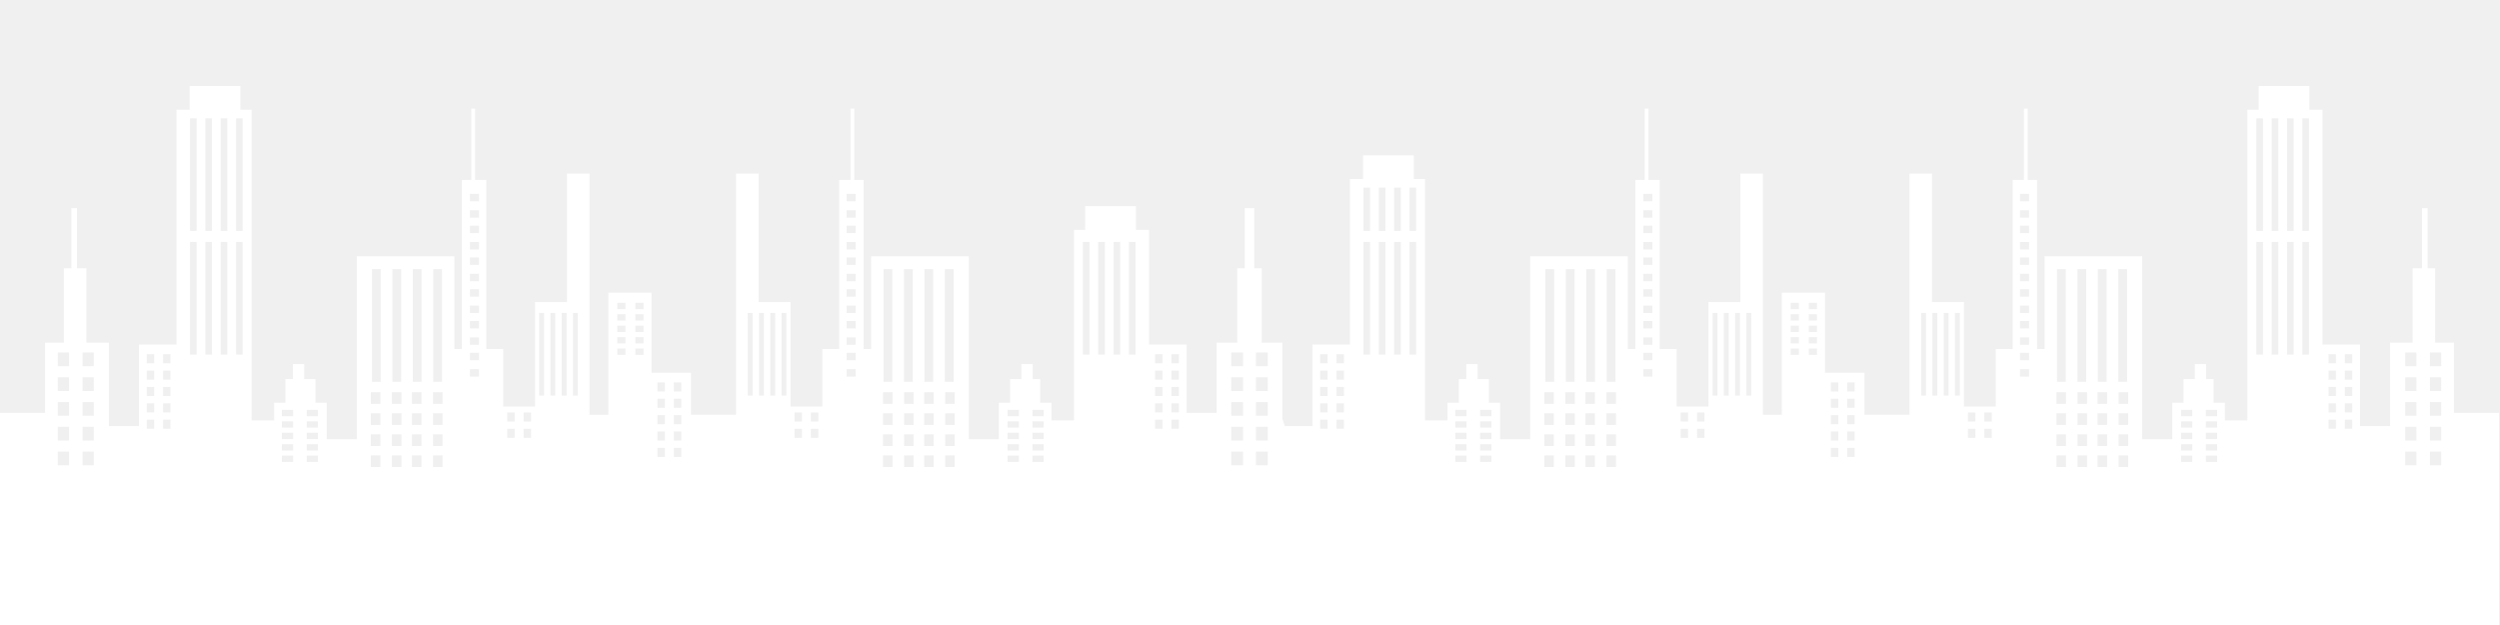
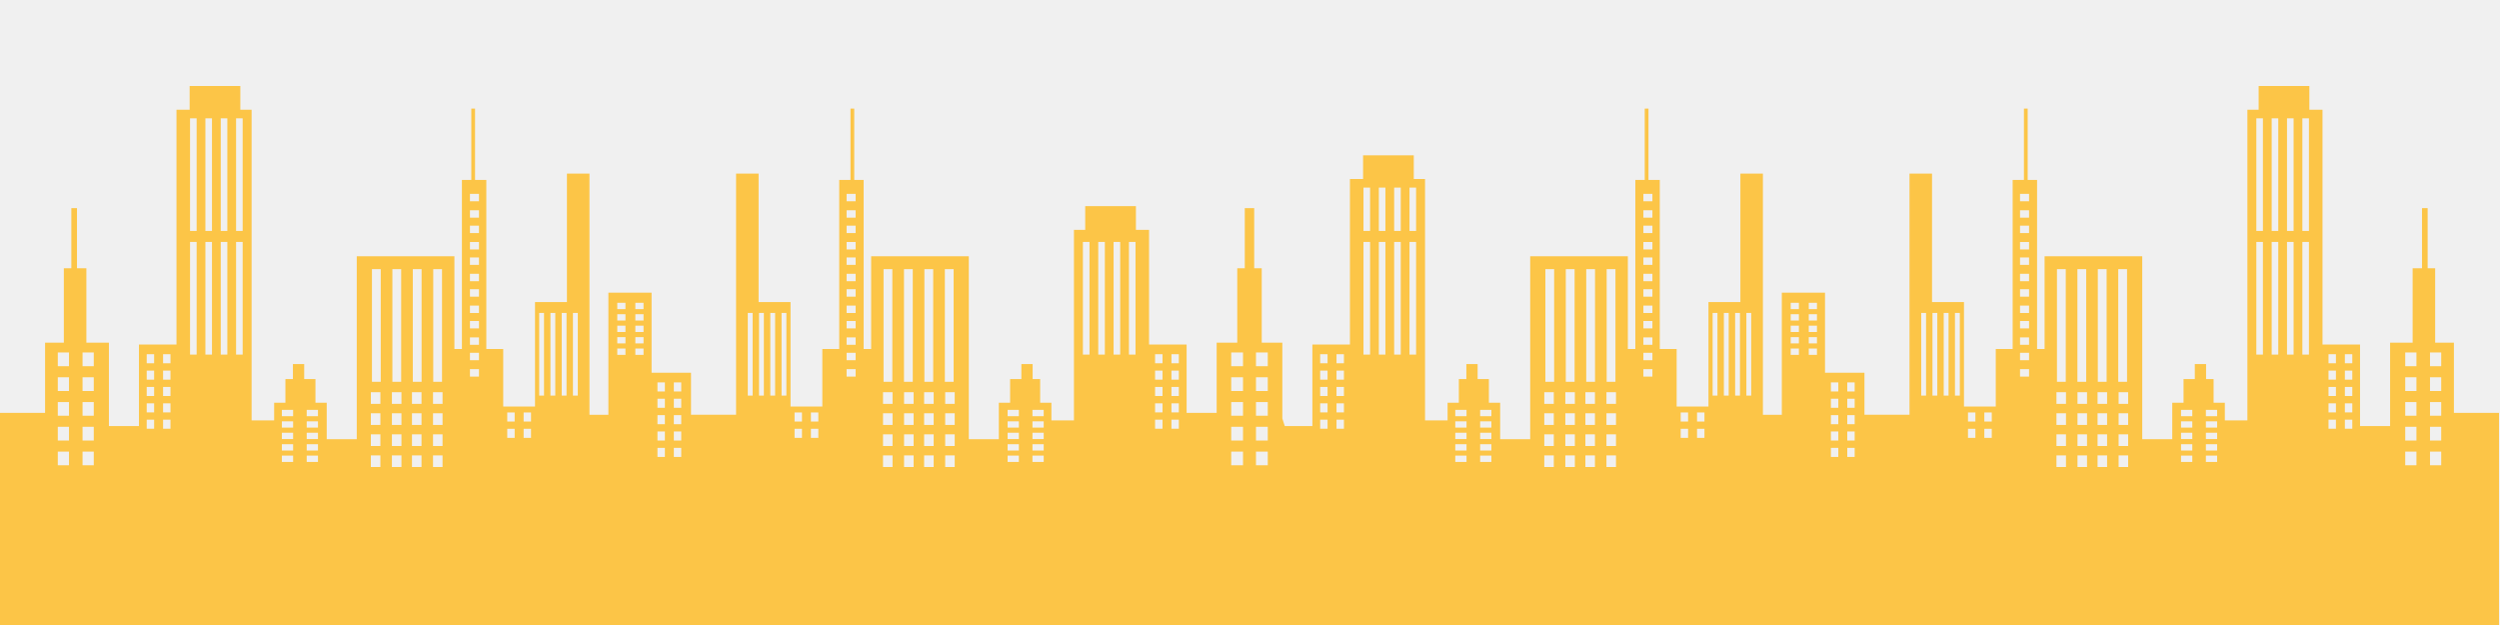
- <svg xmlns="http://www.w3.org/2000/svg" version="1.1" id="图层_1" x="0px" y="0px" width="566.93px" height="141.73px" viewBox="0 0 566.93 141.73" enable-background="new 0 0 566.93 141.73" xml:space="preserve">
-   <path fill="#FFFFFF" d="M556.703,93.631V77.704h-4.256V60.831h-1.705V47.198h-1.277v13.633h-2.129v16.873h-5.113v18.909h-6.818  V78.131h-8.518v-53.25h-2.98v-5.372h-11.504v5.372h-2.555v70.453h-5.115v-3.998h-2.553v-5.373h-1.705v-3.407h-2.555v3.407h-2.557  v5.373h-2.559v8.261h-6.812V58.108H463.84v21.04h-1.705V40.81h-2.131V24.621h-0.848V40.81h-2.559v38.339h-3.834v13.038h-7.211  V68.497h-7.246V39.366h-5.111v54.691h-10.221V84.52h-8.947v-18.15h-9.799v27.688h-4.289V39.366h-5.111v29.131h-7.24v23.689h-7.217  V79.148h-3.832V40.81h-2.557V24.621h-0.854V40.81H371v38.339h-1.703v-21.04h-22.152v41.488h-6.816v-8.261h-2.555v-5.373h-2.557  v-3.407h-2.555v3.407h-1.705v5.373h-2.555v3.998h-5.113V40.597h-2.557v-5.371h-11.5v5.371h-2.982v37.534h-8.52v18.482h-6.262  l-0.553-1.699v-17.21h-0.418h-4.256V60.831h-0.439h-1.268V47.198h-0.863h-0.415h-0.863v13.633h-1.266h-0.438v16.873h-4.259h-0.416  v15.927h-6.816v-15.5h-8.519V52.123h-2.981v-5.372h-11.503v5.372h-2.556v43.211h-5.112v-3.998h-2.555v-5.373h-1.704v-3.407h-2.555  v3.407h-2.556v5.373h-2.56v8.261h-6.812V58.108h-22.155v21.04h-1.703V40.81h-2.131V24.621h-0.85V40.81h-2.558v38.339h-3.833v13.038  h-7.213V68.497h-7.244V39.366h-5.111v54.691h-10.222V84.52h-8.949v-18.15h-9.796v27.688h-4.291V39.366h-5.111v29.131h-7.242v23.689  h-7.215V79.148h-3.833V40.81h-2.557V24.621h-0.851V40.81h-2.129v38.339h-1.704v-21.04H80.938v41.488h-6.816v-8.261h-2.557v-5.373  h-2.555v-3.407h-2.556v3.407h-1.704v5.373h-2.555v3.998h-5.113V24.881h-2.558v-5.372H43.025v5.372h-2.982v53.25h-8.519v18.482  h-6.816V77.704h-5.113V60.831h-2.13V47.198h-1.277v13.633h-1.704v16.873h-4.26v15.927H0v48.1h170.57h8.775h86.862h34.516h136.053  h8.777H566.93v-48.1H556.703z M15.655,105.515h-2.543v-3.108h2.543V105.515z M15.655,99.896h-2.543V96.79h2.543V99.896z   M15.655,94.282h-2.543V91.17h2.543V94.282z M15.655,88.665h-2.543v-3.111h2.543V88.665z M15.655,83.045h-2.543v-3.109h2.543V83.045  z M21.273,105.515h-2.544v-3.108h2.544V105.515z M21.273,99.896h-2.544V96.79h2.544V99.896z M21.273,94.282h-2.544V91.17h2.544  V94.282z M21.273,88.665h-2.544v-3.111h2.544V88.665z M21.273,83.045h-2.544v-3.109h2.544V83.045z M34.966,97.227h-1.68v-2.052h1.68  V97.227z M34.966,93.515h-1.68V91.46h1.68V93.515z M34.966,89.805h-1.68V87.75h1.68V89.805z M34.966,86.092h-1.68v-2.053h1.68  V86.092z M34.966,82.382h-1.68v-2.055h1.68V82.382z M38.678,97.227h-1.681v-2.052h1.681V97.227z M38.678,93.515h-1.681V91.46h1.681  V93.515z M38.678,89.805h-1.681V87.75h1.681V89.805z M38.678,86.092h-1.681v-2.053h1.681V86.092z M38.678,82.382h-1.681v-2.055  h1.681V82.382z M44.613,80.408h-1.498V54.866h1.498V80.408z M44.613,52.373h-1.498V26.828h1.498V52.373z M48.092,80.408h-1.496  V54.866h1.496V80.408z M48.092,52.373h-1.496V26.828h1.496V52.373z M51.574,80.408h-1.497V54.866h1.497V80.408z M51.574,52.373  h-1.497V26.828h1.497V52.373z M55.052,80.408h-1.495V54.866h1.495V80.408z M55.052,52.373h-1.495V26.828h1.495V52.373z   M66.497,104.756h-2.552v-1.437h2.552V104.756z M66.497,102.161h-2.552v-1.435h2.552V102.161z M66.497,99.569h-2.552v-1.438h2.552  V99.569z M66.497,96.975h-2.552V95.54h2.552V96.975z M66.497,94.379h-2.552v-1.436h2.552V94.379z M72.135,104.756h-2.553v-1.437  h2.553V104.756z M72.135,102.161h-2.553v-1.435h2.553V102.161z M72.135,99.569h-2.553v-1.438h2.553V99.569z M72.135,96.975h-2.553  V95.54h2.553V96.975z M72.135,94.379h-2.553v-1.436h2.553V94.379z M98.284,61.036h1.993v25.545h-1.993V61.036z M89.018,61.036h1.993  v25.545h-1.993V61.036z M86.296,105.91h-2.163v-2.643h2.163V105.91z M86.296,101.136h-2.163V98.49h2.163V101.136z M86.296,96.361  h-2.163V93.72h2.163V96.361z M86.296,91.585h-2.163v-2.64h2.163V91.585z M86.375,86.581h-1.993V61.036h1.993V86.581z M91.071,105.91  H88.91v-2.643h2.162V105.91z M91.071,101.136H88.91V98.49h2.162V101.136z M91.071,96.361H88.91V93.72h2.162V96.361z M91.071,91.585  H88.91v-2.64h2.162V91.585z M95.624,105.91h-2.163v-2.643h2.163V105.91z M95.624,101.136h-2.163V98.49h2.163V101.136z   M95.624,96.361h-2.163V93.72h2.163V96.361z M95.624,91.585h-2.163v-2.64h2.163V91.585z M95.645,86.581h-1.993V61.036h1.993V86.581z   M100.399,105.91h-2.163v-2.643h2.163V105.91z M100.399,101.136h-2.163V98.49h2.163V101.136z M100.399,96.361h-2.163V93.72h2.163  V96.361z M100.399,91.585h-2.163v-2.64h2.163V91.585z M108.664,85.399h-2.051v-1.683h2.051V85.399z M108.664,81.687h-2.051v-1.681  h2.051V81.687z M108.664,78.189h-2.051v-1.679h2.051V78.189z M108.664,74.479h-2.051v-1.68h2.051V74.479z M108.664,70.98h-2.051  v-1.679h2.051V70.98z M108.664,67.271h-2.051v-1.683h2.051V67.271z M108.664,63.771h-2.051v-1.677h2.051V63.771z M108.664,60.062  h-2.051v-1.68h2.051V60.062z M108.664,56.566h-2.051v-1.682h2.051V56.566z M108.664,52.855h-2.051v-1.681h2.051V52.855z   M108.664,49.359h-2.051v-1.681h2.051V49.359z M108.664,45.647h-2.051v-1.681h2.051V45.647z M116.758,99.3h-1.681v-2.056h1.681V99.3  z M116.758,95.59h-1.681v-2.056h1.681V95.59z M120.47,99.3h-1.682v-2.056h1.682V99.3z M120.47,95.59h-1.682v-2.056h1.682V95.59z   M123.421,89.706h-1.097V70.968h1.097V89.706z M125.972,89.706h-1.097V70.968h1.097V89.706z M128.529,89.706h-1.1V70.968h1.1V89.706  z M131.08,89.706h-1.1V70.968h1.1V89.706z M141.895,80.475h-1.858V79.04h1.858V80.475z M141.895,77.878h-1.858v-1.433h1.858V77.878z   M141.895,75.287h-1.858v-1.437h1.858V75.287z M141.895,72.69h-1.858v-1.433h1.858V72.69z M141.895,70.098h-1.858v-1.435h1.858  V70.098z M145.993,80.475h-1.856V79.04h1.856V80.475z M145.993,77.878h-1.856v-1.433h1.856V77.878z M145.993,75.287h-1.856v-1.437  h1.856V75.287z M145.993,72.69h-1.856v-1.433h1.856V72.69z M145.993,70.098h-1.856v-1.435h1.856V70.098z M150.837,103.618h-1.682  v-2.055h1.682V103.618z M150.837,99.905h-1.682v-2.054h1.682V99.905z M150.837,96.193h-1.682v-2.055h1.682V96.193z M150.837,92.483  h-1.682v-2.055h1.682V92.483z M150.837,88.773h-1.682v-2.055h1.682V88.773z M154.549,103.618h-1.679v-2.055h1.679V103.618z   M154.549,99.905h-1.679v-2.054h1.679V99.905z M154.549,96.193h-1.679v-2.055h1.679V96.193z M154.549,92.483h-1.679v-2.055h1.679  V92.483z M154.549,88.773h-1.679v-2.055h1.679V88.773z M170.743,89.706h-1.098V70.968h1.098V89.706z M173.293,89.706h-1.098V70.968  h1.098V89.706z M175.849,89.706h-1.097V70.968h1.097V89.706z M178.401,89.706h-1.098V70.968h1.098V89.706z M181.935,99.3h-1.68  v-2.056h1.68V99.3z M181.935,95.59h-1.68v-2.056h1.68V95.59z M185.647,99.3h-1.683v-2.056h1.683V99.3z M185.647,95.59h-1.683v-2.056  h1.683V95.59z M194.111,85.399h-2.051v-1.683h2.051V85.399z M194.111,81.687h-2.051v-1.681h2.051V81.687z M194.111,78.189h-2.051  v-1.679h2.051V78.189z M194.111,74.479h-2.051v-1.68h2.051V74.479z M194.111,70.98h-2.051v-1.679h2.051V70.98z M194.111,67.271  h-2.051v-1.683h2.051V67.271z M194.111,63.771h-2.051v-1.677h2.051V63.771z M194.111,60.062h-2.051v-1.68h2.051V60.062z   M194.111,56.566h-2.051v-1.682h2.051V56.566z M194.111,52.855h-2.051v-1.681h2.051V52.855z M194.111,49.359h-2.051v-1.681h2.051  V49.359z M194.111,45.647h-2.051v-1.681h2.051V45.647z M209.712,61.036h1.995v25.545h-1.995V61.036z M200.445,61.036h1.993v25.545  h-1.993V61.036z M202.487,105.91h-2.161v-2.643h2.161V105.91z M202.487,101.136h-2.161V98.49h2.161V101.136z M202.487,96.361h-2.161  V93.72h2.161V96.361z M202.487,91.585h-2.161v-2.64h2.161V91.585z M205.08,61.036h1.993v25.545h-1.993V61.036z M207.262,105.91  H205.1v-2.643h2.162V105.91z M207.262,101.136H205.1V98.49h2.162V101.136z M207.262,96.361H205.1V93.72h2.162V96.361z   M207.262,91.585H205.1v-2.64h2.162V91.585z M211.816,105.91h-2.165v-2.643h2.165V105.91z M211.816,101.136h-2.165V98.49h2.165  V101.136z M211.816,96.361h-2.165V93.72h2.165V96.361z M211.816,91.585h-2.165v-2.64h2.165V91.585z M214.348,61.036h1.995v25.545  h-1.995V61.036z M216.59,105.91h-2.161v-2.643h2.161V105.91z M216.59,101.136h-2.161V98.49h2.161V101.136z M216.59,96.361h-2.161  V93.72h2.161V96.361z M216.59,91.585h-2.161v-2.64h2.161V91.585z M231.142,104.756h-2.553v-1.437h2.553V104.756z M231.142,102.161  h-2.553v-1.435h2.553V102.161z M231.142,99.569h-2.553v-1.438h2.553V99.569z M231.142,96.975h-2.553V95.54h2.553V96.975z   M231.142,94.379h-2.553v-1.436h2.553V94.379z M236.778,104.756h-2.552v-1.437h2.552V104.756z M236.778,102.161h-2.552v-1.435h2.552  V102.161z M236.778,99.569h-2.552v-1.438h2.552V99.569z M236.778,96.975h-2.552V95.54h2.552V96.975z M236.778,94.379h-2.552v-1.436  h2.552V94.379z M247.167,80.408h-1.498V54.866h1.498V80.408z M250.649,80.408h-1.497V54.866h1.497V80.408z M254.128,80.408h-1.496  V54.866h1.496V80.408z M257.609,80.408h-1.496V54.866h1.496V80.408z M263.728,97.227h-1.683v-2.052h1.683V97.227z M263.728,93.515  h-1.683V91.46h1.683V93.515z M263.728,89.805h-1.683V87.75h1.683V89.805z M263.728,86.092h-1.683v-2.053h1.683V86.092z   M263.728,82.382h-1.683v-2.055h1.683V82.382z M267.435,97.227h-1.678v-2.052h1.678V97.227z M267.435,93.515h-1.678V91.46h1.678  V93.515z M267.435,89.805h-1.678V87.75h1.678V89.805z M267.435,86.092h-1.678v-2.053h1.678V86.092z M267.435,82.382h-1.678v-2.055  h1.678V82.382z M281.994,105.515h-0.131h-2.411h-0.134v-3.108h0.134h2.411h0.131V105.515z M281.994,99.896h-0.131h-2.411h-0.134  V96.79h0.134h2.411h0.131V99.896z M281.994,94.282h-0.131h-2.411h-0.134V91.17h0.134h2.411h0.131V94.282z M281.994,88.665h-0.131  h-2.411h-0.134v-3.111h0.134h2.411h0.131V88.665z M281.994,83.045h-0.131h-2.411h-0.134v-3.109h0.134h2.411h0.131V83.045z   M287.611,105.515h-0.133h-2.41h-0.133v-3.108h0.133h2.41h0.133V105.515z M287.611,99.896h-0.133h-2.41h-0.133V96.79h0.133h2.41  h0.133V99.896z M287.611,94.282h-0.133h-2.41h-0.133V91.17h0.133h2.41h0.133V94.282z M287.611,88.665h-0.133h-2.41h-0.133v-3.111  h0.133h2.41h0.133V88.665z M287.611,83.045h-0.133h-2.41h-0.133v-3.109h0.133h2.41h0.133V83.045z M301.174,97.227h-1.68v-2.052h1.68  V97.227z M301.174,93.515h-1.68V91.46h1.68V93.515z M301.174,89.805h-1.68V87.75h1.68V89.805z M301.174,86.092h-1.68v-2.053h1.68  V86.092z M301.174,82.382h-1.68v-2.055h1.68V82.382z M304.887,97.227h-1.682v-2.052h1.682V97.227z M304.887,93.515h-1.682V91.46  h1.682V93.515z M304.887,89.805h-1.682V87.75h1.682V89.805z M304.887,86.092h-1.682v-2.053h1.682V86.092z M304.887,82.382h-1.682  v-2.055h1.682V82.382z M310.82,80.408h-1.5V54.866h1.5V80.408z M310.82,52.373h-1.5v-9.829h1.5V52.373z M314.299,80.408h-1.494  V54.866h1.494V80.408z M314.299,52.373h-1.494v-9.829h1.494V52.373z M317.781,80.408h-1.498V54.866h1.498V80.408z M317.781,52.373  h-1.498v-9.829h1.498V52.373z M321.26,80.408h-1.498V54.866h1.498V80.408z M321.26,52.373h-1.498v-9.829h1.498V52.373z   M332.703,104.756h-2.553v-1.437h2.553V104.756z M332.703,102.161h-2.553v-1.435h2.553V102.161z M332.703,99.569h-2.553v-1.438  h2.553V99.569z M332.703,96.975h-2.553V95.54h2.553V96.975z M332.703,94.379h-2.553v-1.436h2.553V94.379z M338.34,104.756h-2.551  v-1.437h2.551V104.756z M338.34,102.161h-2.551v-1.435h2.551V102.161z M338.34,99.569h-2.551v-1.438h2.551V99.569z M338.34,96.975  h-2.551V95.54h2.551V96.975z M338.34,94.379h-2.551v-1.436h2.551V94.379z M364.492,61.036h1.992v25.545h-1.992V61.036z   M355.223,61.036h1.994v25.545h-1.994V61.036z M352.502,105.91h-2.162v-2.643h2.162V105.91z M352.502,101.136h-2.162V98.49h2.162  V101.136z M352.502,96.361h-2.162V93.72h2.162V96.361z M352.502,91.585h-2.162v-2.64h2.162V91.585z M352.582,86.581h-1.994V61.036  h1.994V86.581z M357.277,105.91h-2.162v-2.643h2.162V105.91z M357.277,101.136h-2.162V98.49h2.162V101.136z M357.277,96.361h-2.162  V93.72h2.162V96.361z M357.277,91.585h-2.162v-2.64h2.162V91.585z M361.83,105.91h-2.162v-2.643h2.162V105.91z M361.83,101.136  h-2.162V98.49h2.162V101.136z M361.83,96.361h-2.162V93.72h2.162V96.361z M361.83,91.585h-2.162v-2.64h2.162V91.585z   M361.852,86.581h-1.994V61.036h1.994V86.581z M366.607,105.91h-2.164v-2.643h2.164V105.91z M366.607,101.136h-2.164V98.49h2.164  V101.136z M366.607,96.361h-2.164V93.72h2.164V96.361z M366.607,91.585h-2.164v-2.64h2.164V91.585z M374.871,85.399h-2.051v-1.683  h2.051V85.399z M374.871,81.687h-2.051v-1.681h2.051V81.687z M374.871,78.189h-2.051v-1.679h2.051V78.189z M374.871,74.479h-2.051  v-1.68h2.051V74.479z M374.871,70.98h-2.051v-1.679h2.051V70.98z M374.871,67.271h-2.051v-1.683h2.051V67.271z M374.871,63.771  h-2.051v-1.677h2.051V63.771z M374.871,60.062h-2.051v-1.68h2.051V60.062z M374.871,56.566h-2.051v-1.682h2.051V56.566z   M374.871,52.855h-2.051v-1.681h2.051V52.855z M374.871,49.359h-2.051v-1.681h2.051V49.359z M374.871,45.647h-2.051v-1.681h2.051  V45.647z M382.965,99.3h-1.68v-2.056h1.68V99.3z M382.965,95.59h-1.68v-2.056h1.68V95.59z M386.678,99.3h-1.682v-2.056h1.682V99.3z   M386.678,95.59h-1.682v-2.056h1.682V95.59z M389.627,89.706h-1.096V70.968h1.096V89.706z M392.178,89.706h-1.096V70.968h1.096  V89.706z M394.736,89.706h-1.1V70.968h1.1V89.706z M397.287,89.706h-1.1V70.968h1.1V89.706z M408.102,80.475h-1.859V79.04h1.859  V80.475z M408.102,77.878h-1.859v-1.433h1.859V77.878z M408.102,75.287h-1.859v-1.437h1.859V75.287z M408.102,72.69h-1.859v-1.433  h1.859V72.69z M408.102,70.098h-1.859v-1.435h1.859V70.098z M412.201,80.475h-1.857V79.04h1.857V80.475z M412.201,77.878h-1.857  v-1.433h1.857V77.878z M412.201,75.287h-1.857v-1.437h1.857V75.287z M412.201,72.69h-1.857v-1.433h1.857V72.69z M412.201,70.098  h-1.857v-1.435h1.857V70.098z M417.045,103.618h-1.684v-2.055h1.684V103.618z M417.045,99.905h-1.684v-2.054h1.684V99.905z   M417.045,96.193h-1.684v-2.055h1.684V96.193z M417.045,92.483h-1.684v-2.055h1.684V92.483z M417.045,88.773h-1.684v-2.055h1.684  V88.773z M420.756,103.618h-1.68v-2.055h1.68V103.618z M420.756,99.905h-1.68v-2.054h1.68V99.905z M420.756,96.193h-1.68v-2.055  h1.68V96.193z M420.756,92.483h-1.68v-2.055h1.68V92.483z M420.756,88.773h-1.68v-2.055h1.68V88.773z M436.949,89.706h-1.098V70.968  h1.098V89.706z M439.5,89.706h-1.098V70.968h1.098V89.706z M442.055,89.706h-1.096V70.968h1.096V89.706z M444.609,89.706h-1.102  V70.968h1.102V89.706z M448.143,99.3h-1.682v-2.056h1.682V99.3z M448.143,95.59h-1.682v-2.056h1.682V95.59z M451.855,99.3h-1.684  v-2.056h1.684V99.3z M451.855,95.59h-1.684v-2.056h1.684V95.59z M460.318,85.399h-2.051v-1.683h2.051V85.399z M460.318,81.687  h-2.051v-1.681h2.051V81.687z M460.318,78.189h-2.051v-1.679h2.051V78.189z M460.318,74.479h-2.051v-1.68h2.051V74.479z   M460.318,70.98h-2.051v-1.679h2.051V70.98z M460.318,67.271h-2.051v-1.683h2.051V67.271z M460.318,63.771h-2.051v-1.677h2.051  V63.771z M460.318,60.062h-2.051v-1.68h2.051V60.062z M460.318,56.566h-2.051v-1.682h2.051V56.566z M460.318,52.855h-2.051v-1.681  h2.051V52.855z M460.318,49.359h-2.051v-1.681h2.051V49.359z M460.318,45.647h-2.051v-1.681h2.051V45.647z M475.918,61.036h1.996  v25.545h-1.996V61.036z M466.65,61.036h1.994v25.545h-1.994V61.036z M468.695,105.91h-2.164v-2.643h2.164V105.91z M468.695,101.136  h-2.164V98.49h2.164V101.136z M468.695,96.361h-2.164V93.72h2.164V96.361z M468.695,91.585h-2.164v-2.64h2.164V91.585z   M471.285,61.036h1.994v25.545h-1.994V61.036z M473.469,105.91h-2.164v-2.643h2.164V105.91z M473.469,101.136h-2.164V98.49h2.164  V101.136z M473.469,96.361h-2.164V93.72h2.164V96.361z M473.469,91.585h-2.164v-2.64h2.164V91.585z M478.021,105.91h-2.162v-2.643  h2.162V105.91z M478.021,101.136h-2.162V98.49h2.162V101.136z M478.021,96.361h-2.162V93.72h2.162V96.361z M478.021,91.585h-2.162  v-2.64h2.162V91.585z M480.555,61.036h1.994v25.545h-1.994V61.036z M482.797,105.91h-2.162v-2.643h2.162V105.91z M482.797,101.136  h-2.162V98.49h2.162V101.136z M482.797,96.361h-2.162V93.72h2.162V96.361z M482.797,91.585h-2.162v-2.64h2.162V91.585z   M497.348,104.756h-2.553v-1.437h2.553V104.756z M497.348,102.161h-2.553v-1.435h2.553V102.161z M497.348,99.569h-2.553v-1.438  h2.553V99.569z M497.348,96.975h-2.553V95.54h2.553V96.975z M497.348,94.379h-2.553v-1.436h2.553V94.379z M502.984,104.756h-2.551  v-1.437h2.551V104.756z M502.984,102.161h-2.551v-1.435h2.551V102.161z M502.984,99.569h-2.551v-1.438h2.551V99.569z   M502.984,96.975h-2.551V95.54h2.551V96.975z M502.984,94.379h-2.551v-1.436h2.551V94.379z M513.375,80.408h-1.5V54.866h1.5V80.408z   M513.375,52.373h-1.5V26.828h1.5V52.373z M516.855,80.408h-1.496V54.866h1.496V80.408z M516.855,52.373h-1.496V26.828h1.496V52.373  z M520.334,80.408h-1.498V54.866h1.498V80.408z M520.334,52.373h-1.498V26.828h1.498V52.373z M523.814,80.408h-1.496V54.866h1.496  V80.408z M523.814,52.373h-1.496V26.828h1.496V52.373z M529.934,97.227h-1.682v-2.052h1.682V97.227z M529.934,93.515h-1.682V91.46  h1.682V93.515z M529.934,89.805h-1.682V87.75h1.682V89.805z M529.934,86.092h-1.682v-2.053h1.682V86.092z M529.934,82.382h-1.682  v-2.055h1.682V82.382z M533.643,97.227h-1.68v-2.052h1.68V97.227z M533.643,93.515h-1.68V91.46h1.68V93.515z M533.643,89.805h-1.68  V87.75h1.68V89.805z M533.643,86.092h-1.68v-2.053h1.68V86.092z M533.643,82.382h-1.68v-2.055h1.68V82.382z M548.199,105.515h-2.543  v-3.108h2.543V105.515z M548.199,99.896h-2.543V96.79h2.543V99.896z M548.199,94.282h-2.543V91.17h2.543V94.282z M548.199,88.665  h-2.543v-3.111h2.543V88.665z M548.199,83.045h-2.543v-3.109h2.543V83.045z M553.82,105.515h-2.545v-3.108h2.545V105.515z   M553.82,99.896h-2.545V96.79h2.545V99.896z M553.82,94.282h-2.545V91.17h2.545V94.282z M553.82,88.665h-2.545v-3.111h2.545V88.665z   M553.82,83.045h-2.545v-3.109h2.545V83.045z" />
+ <svg xmlns="http://www.w3.org/2000/svg" version="1.1" id="layer_1" x="0px" y="0px" width="100%" height="100%" viewBox="0 0 566.93 141.73" enable-background="new 0 0 566.93 141.73" xml:space="preserve">
+   <path fill="#FCC547" d="M556.703,93.631V77.704h-4.256V60.831h-1.705V47.198h-1.277v13.633h-2.129v16.873h-5.113v18.909h-6.818  V78.131h-8.518v-53.25h-2.98v-5.372h-11.504v5.372h-2.555v70.453h-5.115v-3.998h-2.553v-5.373h-1.705v-3.407h-2.555v3.407h-2.557  v5.373h-2.559v8.261h-6.812V58.108H463.84v21.04h-1.705V40.81h-2.131V24.621h-0.848V40.81h-2.559v38.339h-3.834v13.038h-7.211  V68.497h-7.246V39.366h-5.111v54.691h-10.221V84.52h-8.947v-18.15h-9.799v27.688h-4.289V39.366h-5.111v29.131h-7.24v23.689h-7.217  V79.148h-3.832V40.81h-2.557V24.621h-0.854V40.81H371v38.339h-1.703v-21.04h-22.152v41.488h-6.816v-8.261h-2.555v-5.373h-2.557  v-3.407h-2.555v3.407h-1.705v5.373h-2.555v3.998h-5.113V40.597h-2.557v-5.371h-11.5v5.371h-2.982v37.534h-8.52v18.482h-6.262  l-0.553-1.699v-17.21h-0.418h-4.256V60.831h-0.439h-1.268V47.198h-0.863h-0.415h-0.863v13.633h-1.266h-0.438v16.873h-4.259h-0.416  v15.927h-6.816v-15.5h-8.519V52.123h-2.981v-5.372h-11.503v5.372h-2.556v43.211h-5.112v-3.998h-2.555v-5.373h-1.704v-3.407h-2.555  v3.407h-2.556v5.373h-2.56v8.261h-6.812V58.108h-22.155v21.04h-1.703V40.81h-2.131V24.621h-0.85V40.81h-2.558v38.339h-3.833v13.038  h-7.213V68.497h-7.244V39.366h-5.111v54.691h-10.222V84.52h-8.949v-18.15h-9.796v27.688h-4.291V39.366h-5.111v29.131h-7.242v23.689  h-7.215V79.148h-3.833V40.81h-2.557V24.621h-0.851V40.81h-2.129v38.339h-1.704v-21.04H80.938v41.488h-6.816v-8.261h-2.557v-5.373  h-2.555v-3.407h-2.556v3.407h-1.704v5.373h-2.555v3.998h-5.113V24.881h-2.558v-5.372H43.025v5.372h-2.982v53.25h-8.519v18.482  h-6.816V77.704h-5.113V60.831h-2.13V47.198h-1.277v13.633h-1.704v16.873h-4.26v15.927H0v48.1h170.57h8.775h86.862h34.516h136.053  h8.777H566.93v-48.1H556.703z M15.655,105.515h-2.543v-3.108h2.543V105.515z M15.655,99.896h-2.543V96.79h2.543V99.896z   M15.655,94.282h-2.543V91.17h2.543V94.282z M15.655,88.665h-2.543v-3.111h2.543V88.665z M15.655,83.045h-2.543v-3.109h2.543V83.045  z M21.273,105.515h-2.544v-3.108h2.544V105.515z M21.273,99.896h-2.544V96.79h2.544V99.896z M21.273,94.282h-2.544V91.17h2.544  V94.282z M21.273,88.665h-2.544v-3.111h2.544V88.665z M21.273,83.045h-2.544v-3.109h2.544V83.045z M34.966,97.227h-1.68v-2.052h1.68  V97.227z M34.966,93.515h-1.68V91.46h1.68V93.515z M34.966,89.805h-1.68V87.75h1.68V89.805z M34.966,86.092h-1.68v-2.053h1.68  V86.092z M34.966,82.382h-1.68v-2.055h1.68V82.382z M38.678,97.227h-1.681v-2.052h1.681V97.227z M38.678,93.515h-1.681V91.46h1.681  V93.515z M38.678,89.805h-1.681V87.75h1.681V89.805z M38.678,86.092h-1.681v-2.053h1.681V86.092z M38.678,82.382h-1.681v-2.055  h1.681V82.382z M44.613,80.408h-1.498V54.866h1.498V80.408z M44.613,52.373h-1.498V26.828h1.498V52.373z M48.092,80.408h-1.496  V54.866h1.496V80.408z M48.092,52.373h-1.496V26.828h1.496V52.373z M51.574,80.408h-1.497V54.866h1.497V80.408z M51.574,52.373  h-1.497V26.828h1.497V52.373z M55.052,80.408h-1.495V54.866h1.495V80.408z M55.052,52.373h-1.495V26.828h1.495V52.373z   M66.497,104.756h-2.552v-1.437h2.552V104.756z M66.497,102.161h-2.552v-1.435h2.552V102.161z M66.497,99.569h-2.552v-1.438h2.552  V99.569z M66.497,96.975h-2.552V95.54h2.552V96.975z M66.497,94.379h-2.552v-1.436h2.552V94.379z M72.135,104.756h-2.553v-1.437  h2.553V104.756z M72.135,102.161h-2.553v-1.435h2.553V102.161z M72.135,99.569h-2.553v-1.438h2.553V99.569z M72.135,96.975h-2.553  V95.54h2.553V96.975z M72.135,94.379h-2.553v-1.436h2.553V94.379z M98.284,61.036h1.993v25.545h-1.993V61.036z M89.018,61.036h1.993  v25.545h-1.993V61.036z M86.296,105.91h-2.163v-2.643h2.163V105.91z M86.296,101.136h-2.163V98.49h2.163V101.136z M86.296,96.361  h-2.163V93.72h2.163V96.361z M86.296,91.585h-2.163v-2.64h2.163V91.585z M86.375,86.581h-1.993V61.036h1.993V86.581z M91.071,105.91  H88.91v-2.643h2.162V105.91z M91.071,101.136H88.91V98.49h2.162V101.136z M91.071,96.361H88.91V93.72h2.162V96.361z M91.071,91.585  H88.91v-2.64h2.162V91.585z M95.624,105.91h-2.163v-2.643h2.163V105.91z M95.624,101.136h-2.163V98.49h2.163V101.136z   M95.624,96.361h-2.163V93.72h2.163V96.361z M95.624,91.585h-2.163v-2.64h2.163V91.585z M95.645,86.581h-1.993V61.036h1.993V86.581z   M100.399,105.91h-2.163v-2.643h2.163V105.91z M100.399,101.136h-2.163V98.49h2.163V101.136z M100.399,96.361h-2.163V93.72h2.163  V96.361z M100.399,91.585h-2.163v-2.64h2.163V91.585z M108.664,85.399h-2.051v-1.683h2.051V85.399z M108.664,81.687h-2.051v-1.681  h2.051V81.687z M108.664,78.189h-2.051v-1.679h2.051V78.189z M108.664,74.479h-2.051v-1.68h2.051V74.479z M108.664,70.98h-2.051  v-1.679h2.051V70.98z M108.664,67.271h-2.051v-1.683h2.051V67.271z M108.664,63.771h-2.051v-1.677h2.051V63.771z M108.664,60.062  h-2.051v-1.68h2.051V60.062z M108.664,56.566h-2.051v-1.682h2.051V56.566z M108.664,52.855h-2.051v-1.681h2.051V52.855z   M108.664,49.359h-2.051v-1.681h2.051V49.359z M108.664,45.647h-2.051v-1.681h2.051V45.647z M116.758,99.3h-1.681v-2.056h1.681V99.3  z M116.758,95.59h-1.681v-2.056h1.681V95.59z M120.47,99.3h-1.682v-2.056h1.682V99.3z M120.47,95.59h-1.682v-2.056h1.682V95.59z   M123.421,89.706h-1.097V70.968h1.097V89.706z M125.972,89.706h-1.097V70.968h1.097V89.706z M128.529,89.706h-1.1V70.968h1.1V89.706  z M131.08,89.706h-1.1V70.968h1.1V89.706z M141.895,80.475h-1.858V79.04h1.858V80.475z M141.895,77.878h-1.858v-1.433h1.858V77.878z   M141.895,75.287h-1.858v-1.437h1.858V75.287z M141.895,72.69h-1.858v-1.433h1.858V72.69z M141.895,70.098h-1.858v-1.435h1.858  V70.098z M145.993,80.475h-1.856V79.04h1.856V80.475z M145.993,77.878h-1.856v-1.433h1.856V77.878z M145.993,75.287h-1.856v-1.437  h1.856V75.287z M145.993,72.69h-1.856v-1.433h1.856V72.69z M145.993,70.098h-1.856v-1.435h1.856V70.098z M150.837,103.618h-1.682  v-2.055h1.682V103.618z M150.837,99.905h-1.682v-2.054h1.682V99.905z M150.837,96.193h-1.682v-2.055h1.682V96.193z M150.837,92.483  h-1.682v-2.055h1.682V92.483z M150.837,88.773h-1.682v-2.055h1.682V88.773z M154.549,103.618h-1.679v-2.055h1.679V103.618z   M154.549,99.905h-1.679v-2.054h1.679V99.905z M154.549,96.193h-1.679v-2.055h1.679V96.193z M154.549,92.483h-1.679v-2.055h1.679  V92.483z M154.549,88.773h-1.679v-2.055h1.679V88.773z M170.743,89.706h-1.098V70.968h1.098V89.706z M173.293,89.706h-1.098V70.968  h1.098V89.706z M175.849,89.706h-1.097V70.968h1.097V89.706z M178.401,89.706h-1.098V70.968h1.098V89.706z M181.935,99.3h-1.68  v-2.056h1.68V99.3z M181.935,95.59h-1.68v-2.056h1.68V95.59z M185.647,99.3h-1.683v-2.056h1.683V99.3z M185.647,95.59h-1.683v-2.056  h1.683V95.59z M194.111,85.399h-2.051v-1.683h2.051V85.399z M194.111,81.687h-2.051v-1.681h2.051V81.687z M194.111,78.189h-2.051  v-1.679h2.051V78.189z M194.111,74.479h-2.051v-1.68h2.051V74.479z M194.111,70.98h-2.051v-1.679h2.051V70.98z M194.111,67.271  h-2.051v-1.683h2.051V67.271z M194.111,63.771h-2.051v-1.677h2.051V63.771z M194.111,60.062h-2.051v-1.68h2.051V60.062z   M194.111,56.566h-2.051v-1.682h2.051V56.566z M194.111,52.855h-2.051v-1.681h2.051V52.855z M194.111,49.359h-2.051v-1.681h2.051  V49.359z M194.111,45.647h-2.051v-1.681h2.051V45.647z M209.712,61.036h1.995v25.545h-1.995V61.036z M200.445,61.036h1.993v25.545  h-1.993V61.036z M202.487,105.91h-2.161v-2.643h2.161V105.91z M202.487,101.136h-2.161V98.49h2.161V101.136z M202.487,96.361h-2.161  V93.72h2.161V96.361z M202.487,91.585h-2.161v-2.64h2.161V91.585z M205.08,61.036h1.993v25.545h-1.993V61.036z M207.262,105.91  H205.1v-2.643h2.162V105.91z M207.262,101.136H205.1V98.49h2.162V101.136z M207.262,96.361H205.1V93.72h2.162V96.361z   M207.262,91.585H205.1v-2.64h2.162V91.585z M211.816,105.91h-2.165v-2.643h2.165V105.91z M211.816,101.136h-2.165V98.49h2.165  V101.136z M211.816,96.361h-2.165V93.72h2.165V96.361z M211.816,91.585h-2.165v-2.64h2.165V91.585z M214.348,61.036h1.995v25.545  h-1.995V61.036z M216.59,105.91h-2.161v-2.643h2.161V105.91z M216.59,101.136h-2.161V98.49h2.161V101.136z M216.59,96.361h-2.161  V93.72h2.161V96.361z M216.59,91.585h-2.161v-2.64h2.161V91.585z M231.142,104.756h-2.553v-1.437h2.553V104.756z M231.142,102.161  h-2.553v-1.435h2.553V102.161z M231.142,99.569h-2.553v-1.438h2.553V99.569z M231.142,96.975h-2.553V95.54h2.553V96.975z   M231.142,94.379h-2.553v-1.436h2.553V94.379z M236.778,104.756h-2.552v-1.437h2.552V104.756z M236.778,102.161h-2.552v-1.435h2.552  V102.161z M236.778,99.569h-2.552v-1.438h2.552V99.569z M236.778,96.975h-2.552V95.54h2.552V96.975z M236.778,94.379h-2.552v-1.436  h2.552V94.379z M247.167,80.408h-1.498V54.866h1.498V80.408z M250.649,80.408h-1.497V54.866h1.497V80.408z M254.128,80.408h-1.496  V54.866h1.496V80.408z M257.609,80.408h-1.496V54.866h1.496V80.408z M263.728,97.227h-1.683v-2.052h1.683V97.227z M263.728,93.515  h-1.683V91.46h1.683V93.515z M263.728,89.805h-1.683V87.75h1.683V89.805z M263.728,86.092h-1.683v-2.053h1.683V86.092z   M263.728,82.382h-1.683v-2.055h1.683V82.382z M267.435,97.227h-1.678v-2.052h1.678V97.227z M267.435,93.515h-1.678V91.46h1.678  V93.515z M267.435,89.805h-1.678V87.75h1.678V89.805z M267.435,86.092h-1.678v-2.053h1.678V86.092z M267.435,82.382h-1.678v-2.055  h1.678V82.382z M281.994,105.515h-0.131h-2.411h-0.134v-3.108h0.134h2.411h0.131V105.515z M281.994,99.896h-0.131h-2.411h-0.134  V96.79h0.134h2.411h0.131V99.896z M281.994,94.282h-0.131h-2.411h-0.134V91.17h0.134h2.411h0.131V94.282z M281.994,88.665h-0.131  h-2.411h-0.134v-3.111h0.134h2.411h0.131V88.665z M281.994,83.045h-0.131h-2.411h-0.134v-3.109h0.134h2.411h0.131V83.045z   M287.611,105.515h-0.133h-2.41h-0.133v-3.108h0.133h2.41h0.133V105.515z M287.611,99.896h-0.133h-2.41h-0.133V96.79h0.133h2.41  h0.133V99.896z M287.611,94.282h-0.133h-2.41h-0.133V91.17h0.133h2.41h0.133V94.282z M287.611,88.665h-0.133h-2.41h-0.133v-3.111  h0.133h2.41h0.133V88.665z M287.611,83.045h-0.133h-2.41h-0.133v-3.109h0.133h2.41h0.133V83.045z M301.174,97.227h-1.68v-2.052h1.68  V97.227z M301.174,93.515h-1.68V91.46h1.68V93.515z M301.174,89.805h-1.68V87.75h1.68V89.805z M301.174,86.092h-1.68v-2.053h1.68  V86.092z M301.174,82.382h-1.68v-2.055h1.68V82.382z M304.887,97.227h-1.682v-2.052h1.682V97.227z M304.887,93.515h-1.682V91.46  h1.682V93.515z M304.887,89.805h-1.682V87.75h1.682V89.805z M304.887,86.092h-1.682v-2.053h1.682V86.092z M304.887,82.382h-1.682  v-2.055h1.682V82.382z M310.82,80.408h-1.5V54.866h1.5V80.408z M310.82,52.373h-1.5v-9.829h1.5V52.373z M314.299,80.408h-1.494  V54.866h1.494V80.408z M314.299,52.373h-1.494v-9.829h1.494V52.373z M317.781,80.408h-1.498V54.866h1.498V80.408z M317.781,52.373  h-1.498v-9.829h1.498V52.373z M321.26,80.408h-1.498V54.866h1.498V80.408z M321.26,52.373h-1.498v-9.829h1.498V52.373z   M332.703,104.756h-2.553v-1.437h2.553V104.756z M332.703,102.161h-2.553v-1.435h2.553V102.161z M332.703,99.569h-2.553v-1.438  h2.553V99.569z M332.703,96.975h-2.553V95.54h2.553V96.975z M332.703,94.379h-2.553v-1.436h2.553V94.379z M338.34,104.756h-2.551  v-1.437h2.551V104.756z M338.34,102.161h-2.551v-1.435h2.551V102.161z M338.34,99.569h-2.551v-1.438h2.551V99.569z M338.34,96.975  h-2.551V95.54h2.551V96.975z M338.34,94.379h-2.551v-1.436h2.551V94.379z M364.492,61.036h1.992v25.545h-1.992V61.036z   M355.223,61.036h1.994v25.545h-1.994V61.036z M352.502,105.91h-2.162v-2.643h2.162V105.91z M352.502,101.136h-2.162V98.49h2.162  V101.136z M352.502,96.361h-2.162V93.72h2.162V96.361z M352.502,91.585h-2.162v-2.64h2.162V91.585z M352.582,86.581h-1.994V61.036  h1.994V86.581z M357.277,105.91h-2.162v-2.643h2.162V105.91z M357.277,101.136h-2.162V98.49h2.162V101.136z M357.277,96.361h-2.162  V93.72h2.162V96.361z M357.277,91.585h-2.162v-2.64h2.162V91.585z M361.83,105.91h-2.162v-2.643h2.162V105.91z M361.83,101.136  h-2.162V98.49h2.162V101.136z M361.83,96.361h-2.162V93.72h2.162V96.361z M361.83,91.585h-2.162v-2.64h2.162V91.585z   M361.852,86.581h-1.994V61.036h1.994V86.581z M366.607,105.91h-2.164v-2.643h2.164V105.91z M366.607,101.136h-2.164V98.49h2.164  V101.136z M366.607,96.361h-2.164V93.72h2.164V96.361z M366.607,91.585h-2.164v-2.64h2.164V91.585z M374.871,85.399h-2.051v-1.683  h2.051V85.399z M374.871,81.687h-2.051v-1.681h2.051V81.687z M374.871,78.189h-2.051v-1.679h2.051V78.189z M374.871,74.479h-2.051  v-1.68h2.051V74.479z M374.871,70.98h-2.051v-1.679h2.051V70.98z M374.871,67.271h-2.051v-1.683h2.051V67.271z M374.871,63.771  h-2.051v-1.677h2.051V63.771z M374.871,60.062h-2.051v-1.68h2.051V60.062z M374.871,56.566h-2.051v-1.682h2.051V56.566z   M374.871,52.855h-2.051v-1.681h2.051V52.855z M374.871,49.359h-2.051v-1.681h2.051V49.359z M374.871,45.647h-2.051v-1.681h2.051  V45.647z M382.965,99.3h-1.68v-2.056h1.68V99.3z M382.965,95.59h-1.68v-2.056h1.68V95.59z M386.678,99.3h-1.682v-2.056h1.682V99.3z   M386.678,95.59h-1.682v-2.056h1.682V95.59z M389.627,89.706h-1.096V70.968h1.096V89.706z M392.178,89.706h-1.096V70.968h1.096  V89.706z M394.736,89.706h-1.1V70.968h1.1V89.706z M397.287,89.706h-1.1V70.968h1.1V89.706z M408.102,80.475h-1.859V79.04h1.859  V80.475z M408.102,77.878h-1.859v-1.433h1.859V77.878z M408.102,75.287h-1.859v-1.437h1.859V75.287z M408.102,72.69h-1.859v-1.433  h1.859V72.69z M408.102,70.098h-1.859v-1.435h1.859V70.098z M412.201,80.475h-1.857V79.04h1.857V80.475z M412.201,77.878h-1.857  v-1.433h1.857V77.878z M412.201,75.287h-1.857v-1.437h1.857V75.287z M412.201,72.69h-1.857v-1.433h1.857V72.69z M412.201,70.098  h-1.857v-1.435h1.857V70.098z M417.045,103.618h-1.684v-2.055h1.684V103.618z M417.045,99.905h-1.684v-2.054h1.684V99.905z   M417.045,96.193h-1.684v-2.055h1.684V96.193z M417.045,92.483h-1.684v-2.055h1.684V92.483z M417.045,88.773h-1.684v-2.055h1.684  V88.773z M420.756,103.618h-1.68v-2.055h1.68V103.618z M420.756,99.905h-1.68v-2.054h1.68V99.905z M420.756,96.193h-1.68v-2.055  h1.68V96.193z M420.756,92.483h-1.68v-2.055h1.68V92.483z M420.756,88.773h-1.68v-2.055h1.68V88.773z M436.949,89.706h-1.098V70.968  h1.098V89.706z M439.5,89.706h-1.098V70.968h1.098V89.706z M442.055,89.706h-1.096V70.968h1.096V89.706z M444.609,89.706h-1.102  V70.968h1.102V89.706z M448.143,99.3h-1.682v-2.056h1.682V99.3z M448.143,95.59h-1.682v-2.056h1.682V95.59z M451.855,99.3h-1.684  v-2.056h1.684V99.3z M451.855,95.59h-1.684v-2.056h1.684V95.59z M460.318,85.399h-2.051v-1.683h2.051V85.399z M460.318,81.687  h-2.051v-1.681h2.051V81.687z M460.318,78.189h-2.051v-1.679h2.051V78.189z M460.318,74.479h-2.051v-1.68h2.051V74.479z   M460.318,70.98h-2.051v-1.679h2.051V70.98z M460.318,67.271h-2.051v-1.683h2.051V67.271z M460.318,63.771h-2.051v-1.677h2.051  V63.771z M460.318,60.062h-2.051v-1.68h2.051V60.062z M460.318,56.566h-2.051v-1.682h2.051V56.566z M460.318,52.855h-2.051v-1.681  h2.051V52.855z M460.318,49.359h-2.051v-1.681h2.051V49.359z M460.318,45.647h-2.051v-1.681h2.051V45.647z M475.918,61.036h1.996  v25.545h-1.996V61.036z M466.65,61.036h1.994v25.545h-1.994V61.036z M468.695,105.91h-2.164v-2.643h2.164V105.91z M468.695,101.136  h-2.164V98.49h2.164V101.136z M468.695,96.361h-2.164V93.72h2.164V96.361z M468.695,91.585h-2.164v-2.64h2.164V91.585z   M471.285,61.036h1.994v25.545h-1.994V61.036z M473.469,105.91h-2.164v-2.643h2.164V105.91z M473.469,101.136h-2.164V98.49h2.164  V101.136z M473.469,96.361h-2.164V93.72h2.164V96.361z M473.469,91.585h-2.164v-2.64h2.164V91.585z M478.021,105.91h-2.162v-2.643  h2.162V105.91z M478.021,101.136h-2.162V98.49h2.162V101.136z M478.021,96.361h-2.162V93.72h2.162V96.361z M478.021,91.585h-2.162  v-2.64h2.162V91.585z M480.555,61.036h1.994v25.545h-1.994V61.036z M482.797,105.91h-2.162v-2.643h2.162V105.91z M482.797,101.136  h-2.162V98.49h2.162V101.136z M482.797,96.361h-2.162V93.72h2.162V96.361z M482.797,91.585h-2.162v-2.64h2.162V91.585z   M497.348,104.756h-2.553v-1.437h2.553V104.756z M497.348,102.161h-2.553v-1.435h2.553V102.161z M497.348,99.569h-2.553v-1.438  h2.553V99.569z M497.348,96.975h-2.553V95.54h2.553V96.975z M497.348,94.379h-2.553v-1.436h2.553V94.379z M502.984,104.756h-2.551  v-1.437h2.551V104.756z M502.984,102.161h-2.551v-1.435h2.551V102.161z M502.984,99.569h-2.551v-1.438h2.551V99.569z   M502.984,96.975h-2.551V95.54h2.551V96.975z M502.984,94.379h-2.551v-1.436h2.551V94.379z M513.375,80.408h-1.5V54.866h1.5V80.408z   M513.375,52.373h-1.5V26.828h1.5V52.373z M516.855,80.408h-1.496V54.866h1.496V80.408z M516.855,52.373h-1.496V26.828h1.496V52.373  z M520.334,80.408h-1.498V54.866h1.498V80.408z M520.334,52.373h-1.498V26.828h1.498V52.373z M523.814,80.408h-1.496V54.866h1.496  V80.408z M523.814,52.373h-1.496V26.828h1.496V52.373z M529.934,97.227h-1.682v-2.052h1.682V97.227z M529.934,93.515h-1.682V91.46  h1.682V93.515z M529.934,89.805h-1.682V87.75h1.682V89.805z M529.934,86.092h-1.682v-2.053h1.682V86.092z M529.934,82.382h-1.682  v-2.055h1.682V82.382z M533.643,97.227h-1.68v-2.052h1.68V97.227z M533.643,93.515h-1.68V91.46h1.68V93.515z M533.643,89.805h-1.68  V87.75h1.68V89.805z M533.643,86.092h-1.68v-2.053h1.68V86.092z M533.643,82.382h-1.68v-2.055h1.68V82.382z M548.199,105.515h-2.543  v-3.108h2.543V105.515z M548.199,99.896h-2.543V96.79h2.543V99.896z M548.199,94.282h-2.543V91.17h2.543V94.282z M548.199,88.665  h-2.543v-3.111h2.543V88.665z M548.199,83.045h-2.543v-3.109h2.543V83.045z M553.82,105.515h-2.545v-3.108h2.545V105.515z   M553.82,99.896h-2.545V96.79h2.545V99.896z M553.82,94.282h-2.545V91.17h2.545V94.282z M553.82,88.665h-2.545v-3.111h2.545V88.665z   M553.82,83.045h-2.545v-3.109h2.545V83.045z" />
</svg>
